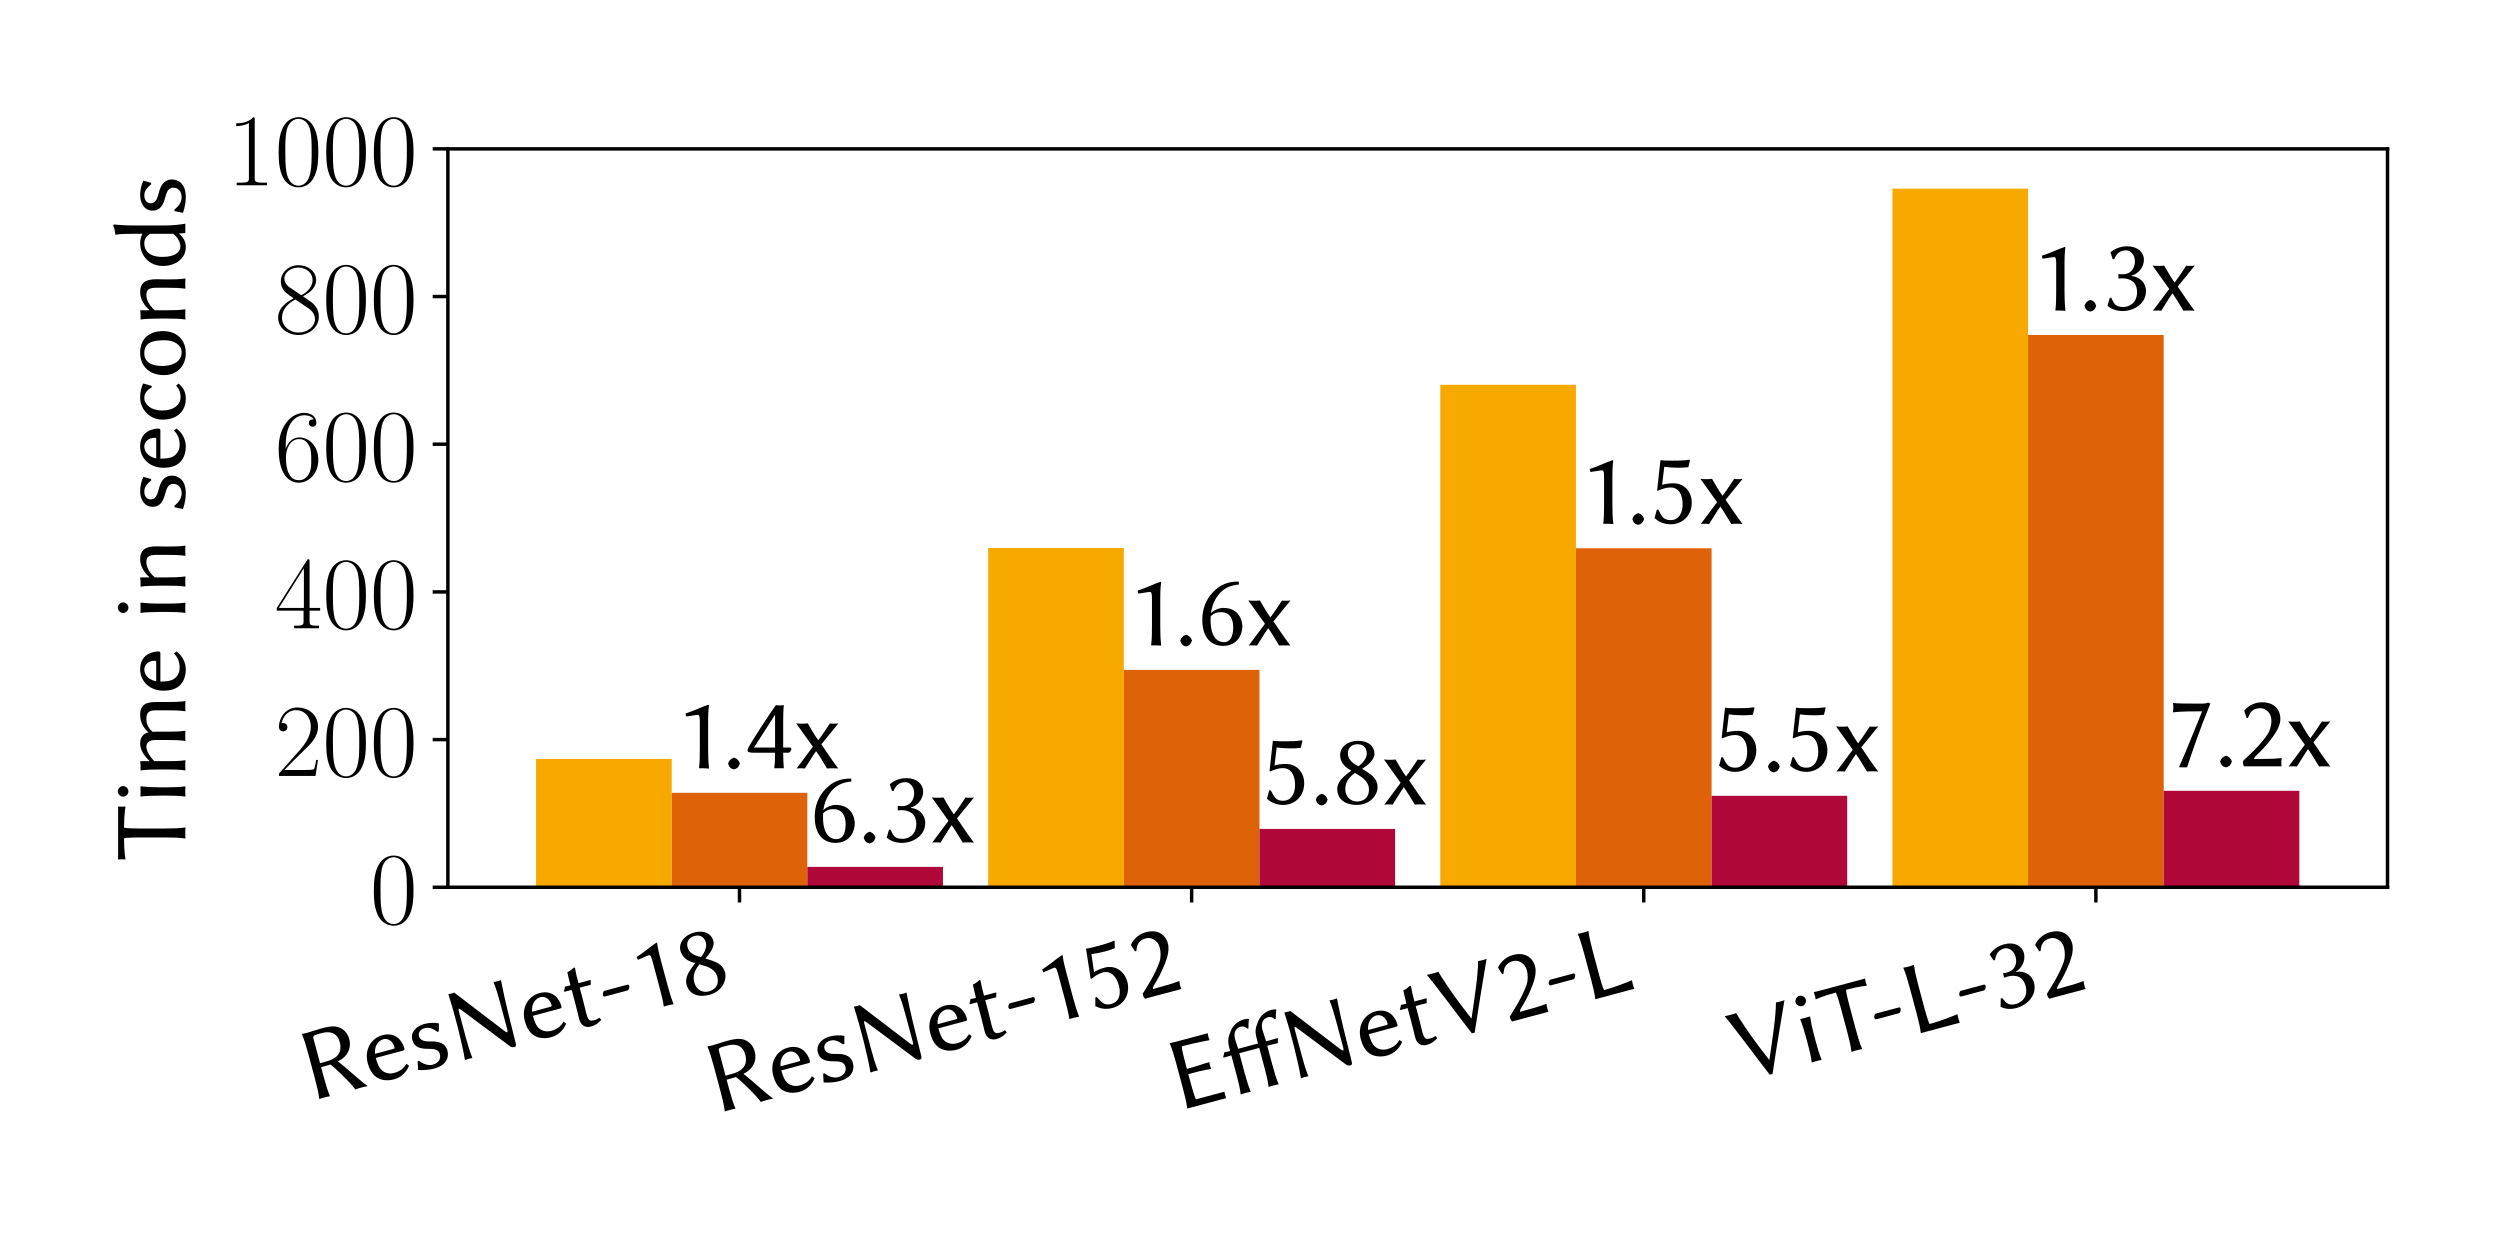
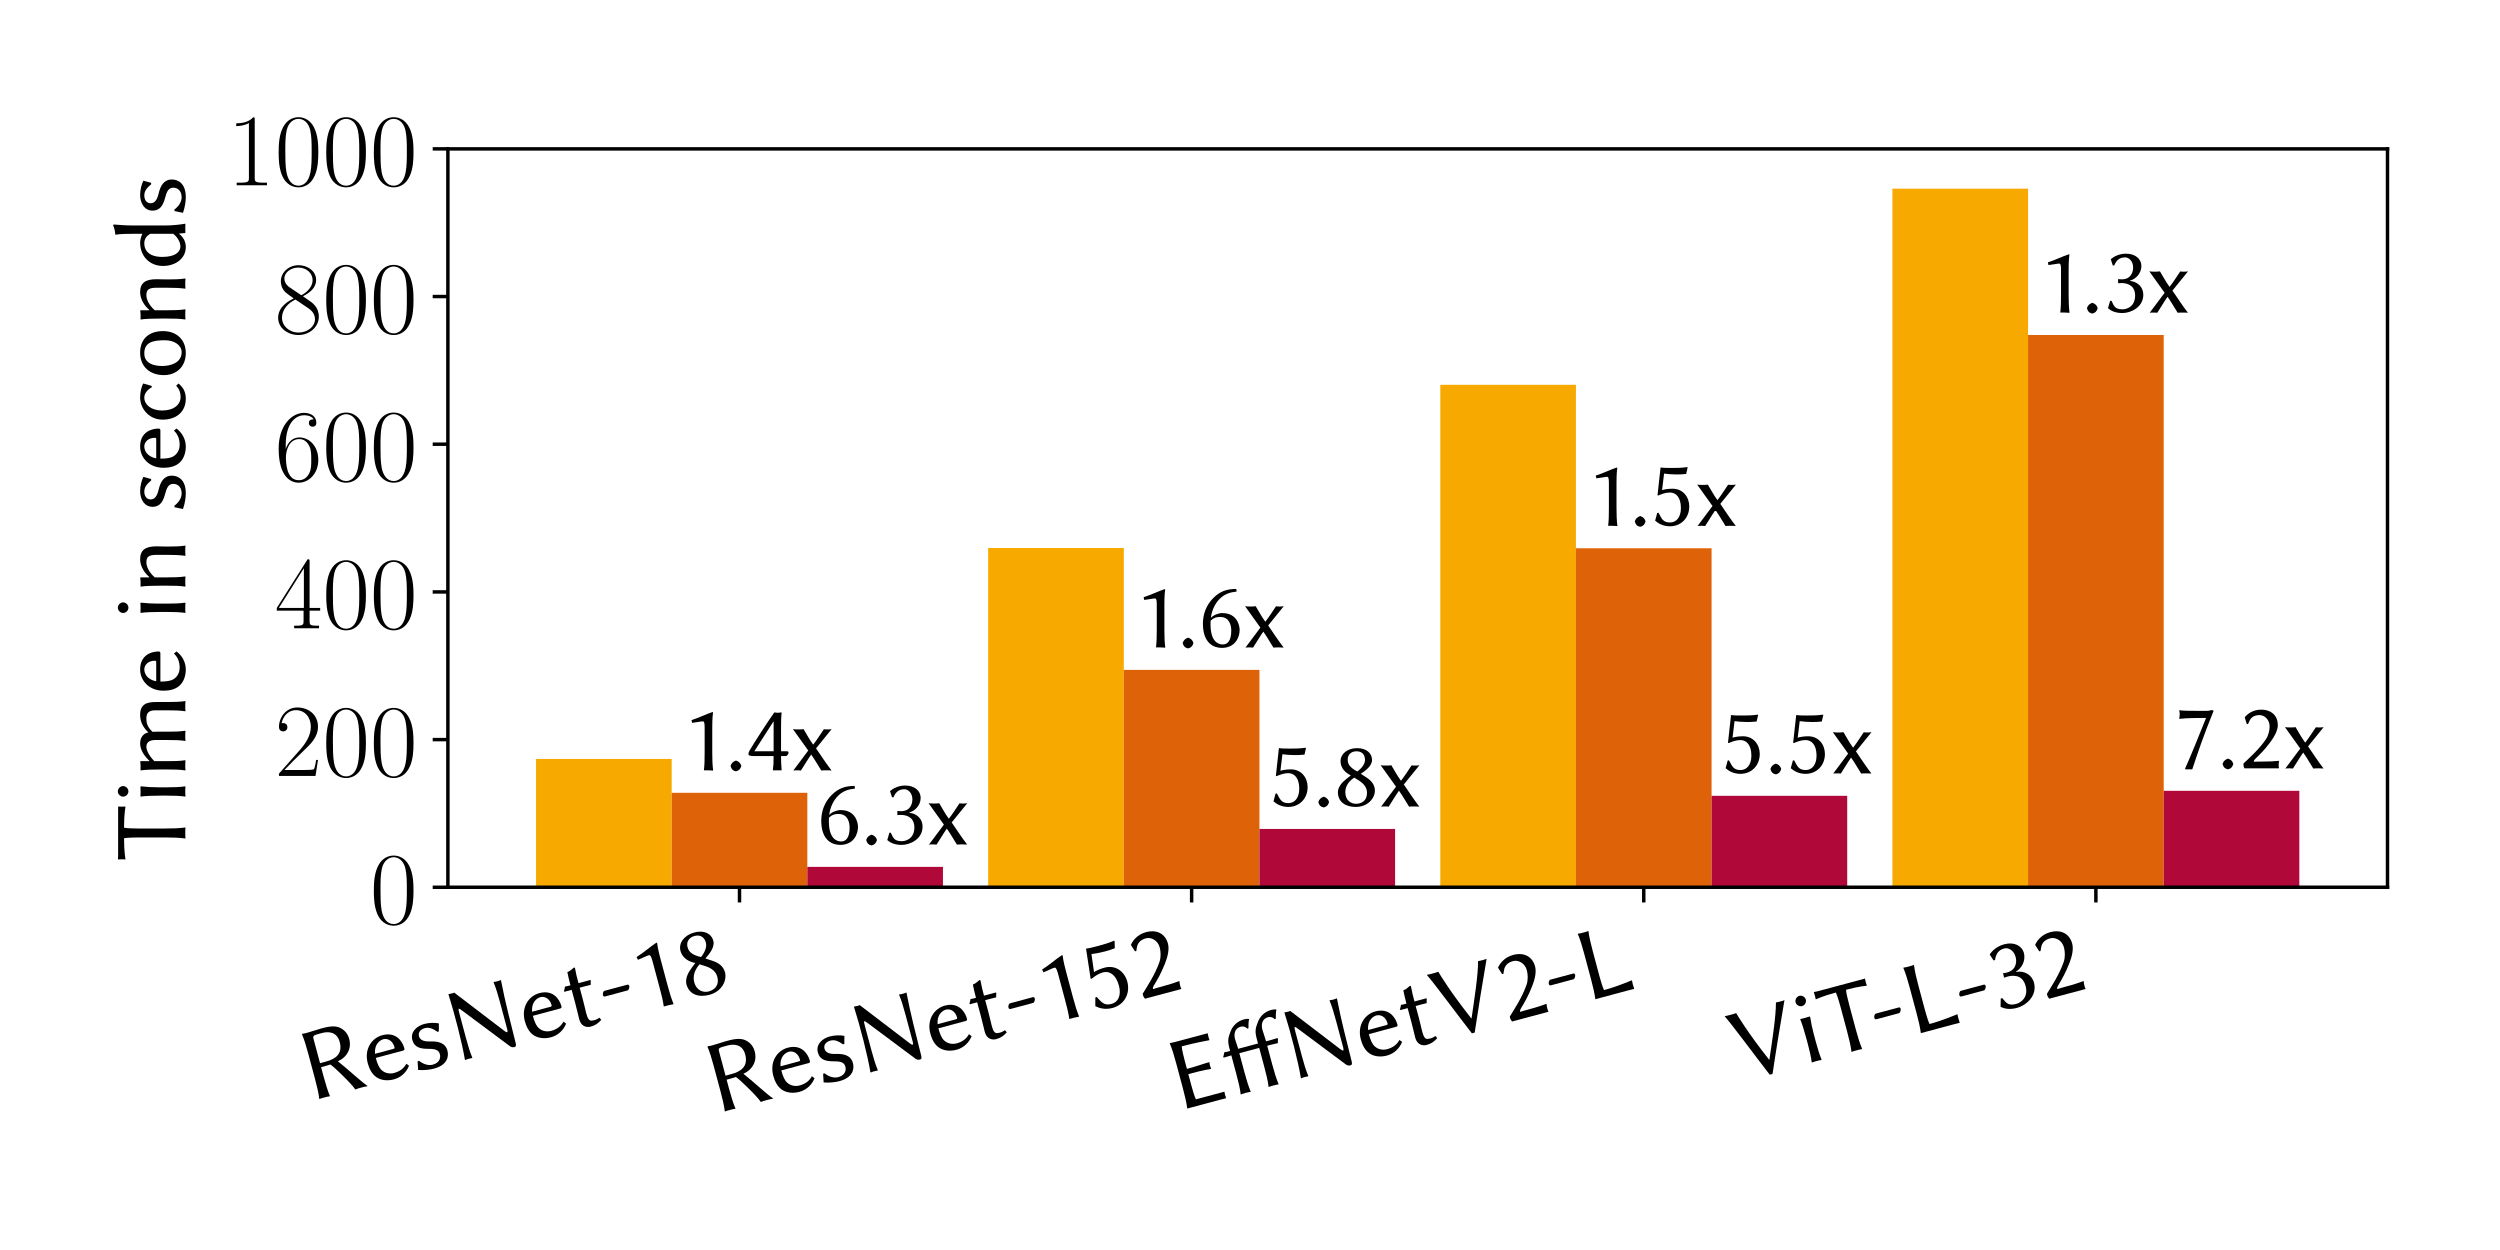
<svg xmlns="http://www.w3.org/2000/svg" xmlns:xlink="http://www.w3.org/1999/xlink" width="576pt" height="288pt" viewBox="0 0 576 288" version="1.1">
  <defs>
    <style type="text/css">*{stroke-linejoin: round; stroke-linecap: butt}</style>
  </defs>
  <g id="figure_1">
    <g id="patch_1">
      <path d="M 0 288  L 576 288  L 576 0  L 0 0  z " style="fill: #ffffff" />
    </g>
    <g id="axes_1">
      <g id="patch_2">
        <path d="M 103.193 204.422  L 550.08 204.422  L 550.08 34.304  L 103.193 34.304  z " style="fill: #ffffff" />
      </g>
      <g id="patch_3">
-         <path d="M 123.506 204.422  L 154.757 204.422  L 154.757 174.855  L 123.506 174.855  z " clip-path="url(#p5f68f30fd8)" style="fill: #f7a900" />
+         <path d="M 123.506 204.422  L 154.757 204.422  L 154.757 174.855  L 123.506 174.855  z " clip-path="url(#p9b97f9ca54)" style="fill: #f7a900" />
      </g>
      <g id="patch_4">
-         <path d="M 227.675 204.422  L 258.926 204.422  L 258.926 126.263  L 227.675 126.263  z " clip-path="url(#p5f68f30fd8)" style="fill: #f7a900" />
+         <path d="M 227.675 204.422  L 258.926 204.422  L 258.926 126.263  L 227.675 126.263  z " clip-path="url(#p9b97f9ca54)" style="fill: #f7a900" />
      </g>
      <g id="patch_5">
-         <path d="M 331.845 204.422  L 363.096 204.422  L 363.096 88.653  L 331.845 88.653  z " clip-path="url(#p5f68f30fd8)" style="fill: #f7a900" />
+         <path d="M 331.845 204.422  L 363.096 204.422  L 363.096 88.653  L 331.845 88.653  z " clip-path="url(#p9b97f9ca54)" style="fill: #f7a900" />
      </g>
      <g id="patch_6">
-         <path d="M 436.014 204.422  L 467.265 204.422  L 467.265 43.471  L 436.014 43.471  z " clip-path="url(#p5f68f30fd8)" style="fill: #f7a900" />
+         <path d="M 436.014 204.422  L 467.265 204.422  L 467.265 43.471  L 436.014 43.471  z " clip-path="url(#p9b97f9ca54)" style="fill: #f7a900" />
      </g>
      <g id="patch_7">
-         <path d="M 154.757 204.422  L 186.008 204.422  L 186.008 182.657  L 154.757 182.657  z " clip-path="url(#p5f68f30fd8)" style="fill: #de6207" />
+         <path d="M 154.757 204.422  L 186.008 204.422  L 186.008 182.657  L 154.757 182.657  z " clip-path="url(#p9b97f9ca54)" style="fill: #de6207" />
      </g>
      <g id="patch_8">
-         <path d="M 258.926 204.422  L 290.177 204.422  L 290.177 154.339  L 258.926 154.339  z " clip-path="url(#p5f68f30fd8)" style="fill: #de6207" />
+         <path d="M 258.926 204.422  L 290.177 204.422  L 290.177 154.339  L 258.926 154.339  z " clip-path="url(#p9b97f9ca54)" style="fill: #de6207" />
      </g>
      <g id="patch_9">
-         <path d="M 363.096 204.422  L 394.347 204.422  L 394.347 126.321  L 363.096 126.321  z " clip-path="url(#p5f68f30fd8)" style="fill: #de6207" />
+         <path d="M 363.096 204.422  L 394.347 204.422  L 394.347 126.321  L 363.096 126.321  z " clip-path="url(#p9b97f9ca54)" style="fill: #de6207" />
      </g>
      <g id="patch_10">
-         <path d="M 467.265 204.422  L 498.516 204.422  L 498.516 77.188  L 467.265 77.188  z " clip-path="url(#p5f68f30fd8)" style="fill: #de6207" />
+         <path d="M 467.265 204.422  L 498.516 204.422  L 498.516 77.188  L 467.265 77.188  z " clip-path="url(#p9b97f9ca54)" style="fill: #de6207" />
      </g>
      <g id="patch_11">
-         <path d="M 186.008 204.422  L 217.258 204.422  L 217.258 199.727  L 186.008 199.727  z " clip-path="url(#p5f68f30fd8)" style="fill: #b1083a" />
+         <path d="M 186.008 204.422  L 217.258 204.422  L 217.258 199.727  L 186.008 199.727  z " clip-path="url(#p9b97f9ca54)" style="fill: #b1083a" />
      </g>
      <g id="patch_12">
-         <path d="M 290.177 204.422  L 321.428 204.422  L 321.428 190.981  L 290.177 190.981  z " clip-path="url(#p5f68f30fd8)" style="fill: #b1083a" />
+         <path d="M 290.177 204.422  L 321.428 204.422  L 321.428 190.981  L 290.177 190.981  z " clip-path="url(#p9b97f9ca54)" style="fill: #b1083a" />
      </g>
      <g id="patch_13">
-         <path d="M 394.347 204.422  L 425.597 204.422  L 425.597 183.357  L 394.347 183.357  z " clip-path="url(#p5f68f30fd8)" style="fill: #b1083a" />
+         <path d="M 394.347 204.422  L 425.597 204.422  L 425.597 183.357  L 394.347 183.357  z " clip-path="url(#p9b97f9ca54)" style="fill: #b1083a" />
      </g>
      <g id="patch_14">
-         <path d="M 498.516 204.422  L 529.767 204.422  L 529.767 182.2  L 498.516 182.2  z " clip-path="url(#p5f68f30fd8)" style="fill: #b1083a" />
+         <path d="M 498.516 204.422  L 529.767 204.422  L 529.767 182.2  L 498.516 182.2  z " clip-path="url(#p9b97f9ca54)" style="fill: #b1083a" />
      </g>
      <g id="matplotlib.axis_1">
        <g id="xtick_1">
          <g id="line2d_1">
            <defs>
-               <path id="m1b6cdbbc5c" d="M 0 0  L 0 3.5  " style="stroke: #000000; stroke-width: 0.8" />
+               <path id="m8a4094c858" d="M 0 0  L 0 3.5  " style="stroke: #000000; stroke-width: 0.8" />
            </defs>
            <g>
-               <use xlink:href="#m1b6cdbbc5c" x="170.382" y="204.422" style="stroke: #000000; stroke-width: 0.8" />
+               <use xlink:href="#m8a4094c858" x="170.382" y="204.422" style="stroke: #000000; stroke-width: 0.8" />
            </g>
          </g>
          <g id="text_1">
            <g transform="translate(71.38889 253.7518) rotate(-15) scale(0.24 -0.24)">
              <defs>
                <path id="LinBiolinumT-52" d="M 1216 1855  C 1440 1855 1638 1855 1811 1868  C 1990 1654 2125 1403 2291 1138  C 2522 763 2829 201 2899 -19  C 3021 0 3162 0 3283 0  C 3411 0 3539 0 3667 -19  L 3680 0  C 3360 370 2720 1394 2310 1939  C 2483 1971 2611 2015 2701 2060  C 3046 2231 3341 2561 3341 3081  C 3341 3399 3232 3659 3002 3875  C 2694 4160 2208 4160 1805 4160  C 1645 4160 1133 4128 941 4128  C 864 4128 691 4128 614 4147  L 602 4128  C 653 3763 666 3328 666 2848  L 666 1280  C 666 800 653 345 602 0  L 614 -13  C 691 0 864 0 941 0  C 1018 0 1190 0 1267 -19  L 1280 0  C 1229 370 1216 811 1216 1298  L 1216 1855  z M 1811 3878  C 2202 3878 2726 3734 2726 3061  C 2726 2299 2208 2112 1587 2112  L 1216 2112  L 1216 3630  C 1216 3878 1235 3878 1811 3878  z " transform="scale(0.015625)" />
                <path id="LinBiolinumT-65" d="M 800 1792  C 909 2399 1331 2527 1530 2527  C 1786 2527 2067 2311 2067 1874  C 2067 1821 2042 1792 1978 1792  L 800 1792  z M 2509 700  C 2285 456 1984 346 1632 346  C 1414 346 1114 431 934 715  C 819 895 781 1160 781 1535  L 2522 1535  C 2592 1535 2637 1572 2637 1638  C 2637 2147 2374 2784 1530 2784  C 870 2784 218 2263 218 1341  C 218 984 294 633 506 382  C 723 124 1094 -32 1523 -32  C 1984 -32 2394 205 2637 540  L 2509 700  z " transform="scale(0.015625)" />
                <path id="LinBiolinumT-73" d="M 320 668  L 211 141  C 576 13 934 -32 1178 -32  C 2061 -32 2266 481 2266 826  C 2266 1338 1850 1539 1395 1645  C 1152 1701 800 1820 800 2133  C 800 2389 1011 2527 1286 2527  C 1619 2527 1824 2271 1971 2103  L 2061 2109  L 2189 2572  L 2176 2591  C 1990 2687 1638 2784 1312 2784  C 838 2784 346 2539 346 2020  C 346 1520 730 1357 1114 1250  C 1485 1151 1760 1050 1760 744  C 1760 412 1510 224 1171 224  C 864 224 595 428 416 668  L 320 668  z " transform="scale(0.015625)" />
                <path id="LinBiolinumT-4e" d="M 691 4160  C 749 2934 730 1026 627 0  L 640 -19  C 717 -6 787 0 864 0  C 941 0 1011 -3 1088 -10  L 1101 9  C 1050 375 1037 811 1037 1292  L 1037 2825  C 1037 3216 1050 3235 1286 2927  L 3520 99  C 3590 3 3693 -32 3795 -32  C 3885 -32 3910 45 3917 167  C 3949 1625 3942 2739 4045 4160  L 4032 4179  C 3955 4166 3885 4160 3808 4160  C 3731 4160 3661 4166 3584 4179  L 3571 4160  C 3622 3794 3635 3358 3635 2877  L 3635 1165  C 3629 818 3533 966 3258 1325  L 1062 4173  C 1062 4173 1005 4160 973 4160  C 755 4160 704 4179 704 4179  L 691 4160  z " transform="scale(0.015625)" />
                <path id="LinBiolinumT-74" d="M 608 2752  C 480 2752 339 2752 262 2765  C 218 2663 186 2599 122 2502  L 154 2464  C 262 2464 461 2464 608 2464  L 608 1599  C 608 1219 589 764 589 575  C 589 164 858 -32 1152 -32  C 1421 -32 1626 31 1894 203  L 1818 361  C 1619 285 1472 285 1312 310  C 1158 335 1101 487 1101 828  C 1101 1018 1120 1289 1120 1668  L 1120 2464  L 1363 2464  C 1517 2464 1741 2464 1824 2458  C 1843 2561 1862 2624 1901 2720  L 1869 2752  C 1754 2752 1568 2752 1421 2752  L 1120 2752  C 1120 3233 1126 3317 1152 3689  C 1152 3734 1133 3753 1094 3753  C 934 3689 858 3618 646 3593  L 634 3573  C 621 3349 608 3124 608 2752  z " transform="scale(0.015625)" />
                <path id="LinBiolinumT-2d" d="M 1754 1536  C 1837 1536 1926 1696 1926 1767  C 1926 1824 1901 1882 1837 1882  L 371 1882  C 294 1882 211 1747 211 1645  C 211 1587 250 1536 307 1536  L 1754 1536  z " transform="scale(0.015625)" />
                <path id="LinBiolinumT-31" d="M 2086 1214  L 2086 2845  C 2086 3539 2125 3796 2138 3886  C 2138 3918 2118 3918 2093 3918  C 1677 3784 1190 3534 691 3380  L 730 3194  C 1018 3226 1331 3296 1459 3296  C 1574 3296 1574 3040 1574 2808  L 1574 1214  C 1574 713 1568 367 1523 0  L 1530 0  C 1530 0 1709 0 1824 0  C 1952 0 2131 -19 2131 -19  L 2144 0  C 2099 386 2086 707 2086 1214  z " transform="scale(0.015625)" />
                <path id="LinBiolinumT-38" d="M 1504 3712  C 1920 3712 2074 3430 2074 3131  C 2074 2786 1734 2479 1555 2352  L 1357 2466  C 954 2728 909 2964 909 3162  C 909 3463 1120 3712 1504 3712  z M 2547 3125  C 2547 3584 2176 3923 1542 3923  C 890 3923 429 3540 429 3048  C 429 2690 627 2371 992 2160  L 1120 2090  C 960 1968 832 1866 672 1725  C 410 1495 250 1208 250 958  C 250 307 768 -32 1446 -32  C 2285 -32 2739 576 2739 1061  C 2739 1431 2534 1712 2182 1942  L 1792 2198  C 2080 2389 2547 2715 2547 3125  z M 1459 180  C 1165 180 749 384 749 959  C 749 1151 800 1579 1350 1943  L 1645 1758  C 2042 1509 2208 1228 2208 927  C 2208 307 1754 180 1459 180  z " transform="scale(0.015625)" />
              </defs>
              <use xlink:href="#LinBiolinumT-52" transform="scale(0.996264)" />
              <use xlink:href="#LinBiolinumT-65" transform="translate(59.77587 0) scale(0.996264)" />
              <use xlink:href="#LinBiolinumT-73" transform="translate(104.9066 0) scale(0.996264)" />
              <use xlink:href="#LinBiolinumT-4e" transform="translate(144.3587 0) scale(0.996264)" />
              <use xlink:href="#LinBiolinumT-65" transform="translate(215.8905 0) scale(0.996264)" />
              <use xlink:href="#LinBiolinumT-74" transform="translate(261.0212 0) scale(0.996264)" />
              <use xlink:href="#LinBiolinumT-2d" transform="translate(294.8942 0) scale(0.996264)" />
              <use xlink:href="#LinBiolinumT-31" transform="translate(328.0698 0) scale(0.996264)" />
              <use xlink:href="#LinBiolinumT-38" transform="translate(374.3961 0) scale(0.996264)" />
            </g>
          </g>
        </g>
        <g id="xtick_2">
          <g id="line2d_2">
            <g>
-               <use xlink:href="#m1b6cdbbc5c" x="274.552" y="204.422" style="stroke: #000000; stroke-width: 0.8" />
+               <use xlink:href="#m8a4094c858" x="274.552" y="204.422" style="stroke: #000000; stroke-width: 0.8" />
            </g>
          </g>
          <g id="text_2">
            <g transform="translate(164.8189 256.6294) rotate(-15) scale(0.24 -0.24)">
              <defs>
                <path id="LinBiolinumT-35" d="M 1293 -32  C 2054 -32 2598 538 2598 1303  C 2598 1932 2182 2496 1466 2496  C 1203 2496 909 2451 768 2400  L 902 3514  C 1139 3482 1414 3456 1715 3456  C 1907 3456 2125 3456 2387 3488  L 2490 3931  L 2445 3950  C 2080 3893 1734 3893 1395 3893  C 1158 3893 883 3893 666 3925  L 461 2057  L 506 2038  C 762 2142 998 2240 1299 2240  C 1715 2240 2035 1901 2035 1193  C 2035 595 1741 224 1306 224  C 826 224 742 484 531 874  L 442 867  L 301 348  L 326 329  C 486 187 806 -32 1293 -32  z " transform="scale(0.015625)" />
                <path id="LinBiolinumT-32" d="M 1421 3584  C 1754 3584 2099 3276 2099 2826  C 2099 2557 2022 2216 1856 1966  C 1395 1278 666 636 346 333  C 339 308 339 282 339 250  C 339 154 371 58 403 0  C 877 0 1146 0 1613 0  C 2074 0 2266 0 2726 0  C 2714 63 2707 139 2707 210  C 2707 310 2714 412 2739 507  C 2374 475 2182 456 1568 456  C 1344 456 1216 456 1043 443  C 1037 456 1037 462 1037 475  C 1037 533 1101 604 1146 649  C 1459 952 1760 1240 2182 1813  C 2419 2135 2650 2547 2650 2914  C 2650 3525 2240 3949 1523 3949  C 941 3949 570 3622 422 3430  L 563 2985  L 646 2979  C 736 3172 768 3307 928 3436  C 1056 3539 1242 3584 1421 3584  z " transform="scale(0.015625)" />
              </defs>
              <use xlink:href="#LinBiolinumT-52" transform="scale(0.996264)" />
              <use xlink:href="#LinBiolinumT-65" transform="translate(59.77587 0) scale(0.996264)" />
              <use xlink:href="#LinBiolinumT-73" transform="translate(104.9066 0) scale(0.996264)" />
              <use xlink:href="#LinBiolinumT-4e" transform="translate(144.3587 0) scale(0.996264)" />
              <use xlink:href="#LinBiolinumT-65" transform="translate(215.8905 0) scale(0.996264)" />
              <use xlink:href="#LinBiolinumT-74" transform="translate(261.0212 0) scale(0.996264)" />
              <use xlink:href="#LinBiolinumT-2d" transform="translate(294.8942 0) scale(0.996264)" />
              <use xlink:href="#LinBiolinumT-31" transform="translate(328.0698 0) scale(0.996264)" />
              <use xlink:href="#LinBiolinumT-35" transform="translate(374.3961 0) scale(0.996264)" />
              <use xlink:href="#LinBiolinumT-32" transform="translate(420.7224 0) scale(0.996264)" />
            </g>
          </g>
        </g>
        <g id="xtick_3">
          <g id="line2d_3">
            <g>
-               <use xlink:href="#m1b6cdbbc5c" x="378.721" y="204.422" style="stroke: #000000; stroke-width: 0.8" />
+               <use xlink:href="#m8a4094c858" x="378.721" y="204.422" style="stroke: #000000; stroke-width: 0.8" />
            </g>
          </g>
          <g id="text_3">
            <g transform="translate(271.3673 255.992) rotate(-15) scale(0.24 -0.24)">
              <defs>
                <path id="LinBiolinumT-45" d="M 1216 1307  L 1216 2034  C 1523 2034 2202 2034 2643 1983  L 2662 2002  C 2650 2060 2643 2150 2643 2207  C 2643 2265 2650 2355 2662 2413  L 2643 2413  C 2266 2413 1971 2368 1216 2368  L 1216 2869  C 1216 2978 1222 3641 1267 3795  C 2125 3795 3008 3718 3008 3718  L 3021 3743  C 3014 3795 3008 3853 3008 3912  C 3008 3964 3014 4068 3021 4160  L 3008 4160  C 2906 4160 2758 4160 2624 4160  L 941 4160  C 723 4160 614 4179 614 4179  L 602 4160  C 653 3792 666 3354 666 2870  L 666 1290  C 666 806 653 348 602 0  L 608 0  C 608 0 717 0 941 0  L 2688 0  C 2822 0 2970 0 3072 -6  L 3085 12  C 3078 100 3072 144 3072 206  C 3072 268 3078 361 3085 411  L 3072 411  C 3072 411 2125 411 1267 411  C 1222 560 1216 1201 1216 1307  z " transform="scale(0.015625)" />
                <path id="LinBiolinumT-80" d="M 634 2464  L 634 1280  C 634 806 627 346 570 0  L 576 -19  C 576 -19 666 0 890 0  C 1107 0 1197 -19 1197 -19  L 1210 0  C 1158 365 1146 800 1146 1280  L 1146 2464  L 2414 2464  L 2414 1280  C 2414 806 2407 346 2350 0  L 2356 -19  C 2356 -19 2446 0 2670 0  C 2887 0 2977 -19 2977 -19  L 2990 0  C 2939 365 2926 800 2926 1280  L 2926 2464  L 3143 2464  C 3297 2464 3521 2458 3604 2451  C 3623 2554 3643 2618 3681 2714  L 3649 2758  C 3540 2752 3348 2746 3201 2746  L 2926 2746  L 2926 2810  C 2926 2977 2893 3375 2893 3490  C 2893 3843 3059 4151 3425 4151  C 3610 4151 3726 4055 3796 3927  L 3867 3934  C 3911 4106 3975 4337 4046 4458  L 4039 4478  C 3988 4510 3873 4535 3751 4535  C 3348 4535 2996 4362 2766 4048  C 2535 3733 2414 3567 2414 3067  L 2414 2746  L 1146 2746  L 1146 2810  C 1146 2977 1114 3247 1114 3362  C 1114 3715 1280 4023 1645 4023  C 1831 4023 1946 3927 2017 3798  L 2087 3805  C 2132 3977 2196 4209 2267 4330  L 2260 4350  C 2209 4382 2094 4407 1972 4407  C 1569 4407 1216 4234 986 3920  C 755 3605 634 3439 634 2938  L 634 2746  C 493 2746 346 2746 262 2758  C 218 2656 186 2592 122 2496  L 154 2451  C 269 2458 480 2464 627 2464  L 634 2464  z " transform="scale(0.015625)" />
                <path id="LinBiolinumT-56" d="M 2074 832  L 2061 832  C 1222 2781 902 3917 838 4141  C 730 4128 582 4128 486 4128  C 384 4128 211 4128 102 4141  C 422 3495 1267 1335 1856 -64  L 2035 -64  C 2650 1355 3277 2729 3923 4141  C 3846 4128 3725 4128 3667 4128  C 3597 4128 3450 4128 3379 4141  C 3162 3314 2534 1896 2074 832  z " transform="scale(0.015625)" />
                <path id="LinBiolinumT-4c" d="M 1222 2874  C 1222 3356 1235 3819 1286 4160  L 1280 4173  C 1203 4160 1024 4160 947 4160  C 870 4160 698 4160 621 4179  L 608 4160  C 659 3792 672 3353 672 2870  L 672 1290  C 672 806 659 348 608 0  L 614 0  C 614 0 730 0 947 0  L 2694 0  C 2829 0 2976 0 3078 -6  L 3091 13  C 3085 103 3078 231 3078 295  C 3078 359 3085 468 3091 520  L 3078 545  C 3078 545 2131 404 1274 404  C 1229 558 1222 1189 1222 1298  L 1222 2874  z " transform="scale(0.015625)" />
              </defs>
              <use xlink:href="#LinBiolinumT-45" transform="scale(0.996264)" />
              <use xlink:href="#LinBiolinumT-80" transform="translate(53.59901 0) scale(0.996264)" />
              <use xlink:href="#LinBiolinumT-4e" transform="translate(112.5778 0) scale(0.996264)" />
              <use xlink:href="#LinBiolinumT-65" transform="translate(184.1096 0) scale(0.996264)" />
              <use xlink:href="#LinBiolinumT-74" transform="translate(229.2404 0) scale(0.996264)" />
              <use xlink:href="#LinBiolinumT-56" transform="translate(263.1134 0) scale(0.996264)" />
              <use xlink:href="#LinBiolinumT-32" transform="translate(325.9776 0) scale(0.996264)" />
              <use xlink:href="#LinBiolinumT-2d" transform="translate(372.3039 0) scale(0.996264)" />
              <use xlink:href="#LinBiolinumT-4c" transform="translate(405.4795 0) scale(0.996264)" />
            </g>
          </g>
        </g>
        <g id="xtick_4">
          <g id="line2d_4">
            <g>
-               <use xlink:href="#m1b6cdbbc5c" x="482.891" y="204.422" style="stroke: #000000; stroke-width: 0.8" />
+               <use xlink:href="#m8a4094c858" x="482.891" y="204.422" style="stroke: #000000; stroke-width: 0.8" />
            </g>
          </g>
          <g id="text_4">
            <g transform="translate(400.9882 249.1723) rotate(-15) scale(0.24 -0.24)">
              <defs>
                <path id="LinBiolinumT-69" d="M 512 3833  C 512 3660 666 3506 838 3506  C 1011 3506 1165 3660 1165 3833  C 1165 4006 1011 4160 838 4160  C 666 4160 512 4006 512 3833  z M 576 1506  L 576 1155  C 576 676 563 351 518 6  L 531 -13  C 608 0 755 0 832 0  C 909 0 1056 0 1133 -13  L 1146 6  C 1101 370 1088 670 1088 1155  L 1088 1609  C 1088 2088 1107 2318 1146 2707  C 1146 2759 1139 2765 1088 2765  C 941 2752 666 2752 531 2765  L 518 2745  C 557 2471 576 1985 576 1506  z " transform="scale(0.015625)" />
                <path id="LinBiolinumT-54" d="M 1453 2854  L 1453 1286  C 1453 806 1440 351 1389 6  L 1402 -13  C 1478 0 1651 0 1728 0  C 1805 0 1978 0 2054 -13  L 2067 6  C 2016 371 2003 806 2003 1286  L 2003 2854  C 2003 2963 2010 3622 2054 3776  C 2912 3776 3347 3686 3347 3686  L 3360 3712  C 3347 3809 3347 3958 3360 4141  L 3347 4141  C 3245 4141 3098 4141 2963 4141  L 493 4141  C 358 4141 211 4141 109 4154  L 96 4135  C 109 3955 109 3808 96 3712  L 109 3686  C 109 3686 544 3776 1402 3776  C 1446 3622 1453 2963 1453 2854  z " transform="scale(0.015625)" />
                <path id="LinBiolinumT-33" d="M 1338 218  C 832 218 762 411 589 785  L 493 785  L 352 296  L 371 277  C 538 136 813 -32 1325 -32  C 1869 -32 2726 345 2726 1202  C 2726 1716 2336 2079 1843 2125  L 1843 2157  C 2176 2233 2598 2603 2598 3134  C 2598 3592 2202 3962 1568 3962  C 1075 3962 717 3745 557 3604  L 538 3585  L 672 3171  L 768 3171  C 922 3527 1126 3712 1510 3712  C 1760 3712 2042 3451 2042 3037  C 2042 2756 1946 2553 1798 2413  C 1670 2292 1485 2234 1267 2234  C 1190 2234 1120 2241 1030 2253  L 1030 1971  C 1107 1984 1242 1984 1299 1984  C 1504 1984 1747 1925 1926 1776  C 2093 1632 2176 1404 2176 1150  C 2176 361 1568 218 1338 218  z " transform="scale(0.015625)" />
              </defs>
              <use xlink:href="#LinBiolinumT-56" transform="scale(0.996264)" />
              <use xlink:href="#LinBiolinumT-69" transform="translate(62.8642 0) scale(0.996264)" />
              <use xlink:href="#LinBiolinumT-54" transform="translate(88.76708 0) scale(0.996264)" />
              <use xlink:href="#LinBiolinumT-2d" transform="translate(136.6874 0) scale(0.996264)" />
              <use xlink:href="#LinBiolinumT-4c" transform="translate(169.863 0) scale(0.996264)" />
              <use xlink:href="#LinBiolinumT-2d" transform="translate(221.1706 0) scale(0.996264)" />
              <use xlink:href="#LinBiolinumT-33" transform="translate(254.3462 0) scale(0.996264)" />
              <use xlink:href="#LinBiolinumT-32" transform="translate(300.6725 0) scale(0.996264)" />
            </g>
          </g>
        </g>
      </g>
      <g id="matplotlib.axis_2">
        <g id="ytick_1">
          <g id="line2d_5">
            <defs>
-               <path id="m9c890dde55" d="M 0 0  L -3.5 0  " style="stroke: #000000; stroke-width: 0.8" />
+               <path id="mb23ad63a55" d="M 0 0  L -3.5 0  " style="stroke: #000000; stroke-width: 0.8" />
            </defs>
            <g>
-               <use xlink:href="#m9c890dde55" x="103.193" y="204.422" style="stroke: #000000; stroke-width: 0.8" />
+               <use xlink:href="#mb23ad63a55" x="103.193" y="204.422" style="stroke: #000000; stroke-width: 0.8" />
            </g>
          </g>
          <g id="text_5">
            <g transform="translate(85.22711 212.8057) scale(0.24 -0.24)">
              <defs>
                <path id="CMR17-30" d="M 2688 2025  C 2688 2416 2682 3080 2413 3591  C 2176 4039 1798 4198 1466 4198  C 1158 4198 768 4058 525 3597  C 269 3118 243 2524 243 2025  C 243 1661 250 1106 448 619  C 723 -39 1216 -128 1466 -128  C 1760 -128 2208 -7 2470 600  C 2662 1042 2688 1559 2688 2025  z M 1466 -26  C 1056 -26 813 325 723 812  C 653 1188 653 1738 653 2096  C 653 2588 653 2997 736 3387  C 858 3929 1216 4096 1466 4096  C 1728 4096 2067 3923 2189 3400  C 2272 3036 2278 2607 2278 2096  C 2278 1680 2278 1169 2202 792  C 2067 95 1690 -26 1466 -26  z " transform="scale(0.015625)" />
              </defs>
              <use xlink:href="#CMR17-30" transform="scale(0.996264)" />
            </g>
          </g>
        </g>
        <g id="ytick_2">
          <g id="line2d_6">
            <g>
-               <use xlink:href="#m9c890dde55" x="103.193" y="170.398" style="stroke: #000000; stroke-width: 0.8" />
+               <use xlink:href="#mb23ad63a55" x="103.193" y="170.398" style="stroke: #000000; stroke-width: 0.8" />
            </g>
          </g>
          <g id="text_6">
            <g transform="translate(63.29568 178.782) scale(0.24 -0.24)">
              <defs>
                <path id="CMR17-32" d="M 2669 989  L 2554 989  C 2490 536 2438 459 2413 420  C 2381 369 1920 369 1830 369  L 602 369  C 832 619 1280 1072 1824 1597  C 2214 1967 2669 2402 2669 3035  C 2669 3790 2067 4224 1395 4224  C 691 4224 262 3604 262 3030  C 262 2780 448 2748 525 2748  C 589 2748 781 2787 781 3010  C 781 3207 614 3264 525 3264  C 486 3264 448 3258 422 3245  C 544 3790 915 4058 1306 4058  C 1862 4058 2227 3617 2227 3035  C 2227 2479 1901 2000 1536 1584  L 262 146  L 262 0  L 2515 0  L 2669 989  z " transform="scale(0.015625)" />
              </defs>
              <use xlink:href="#CMR17-32" transform="scale(0.996264)" />
              <use xlink:href="#CMR17-30" transform="translate(45.69048 0) scale(0.996264)" />
              <use xlink:href="#CMR17-30" transform="translate(91.38095 0) scale(0.996264)" />
            </g>
          </g>
        </g>
        <g id="ytick_3">
          <g id="line2d_7">
            <g>
-               <use xlink:href="#m9c890dde55" x="103.193" y="136.375" style="stroke: #000000; stroke-width: 0.8" />
+               <use xlink:href="#mb23ad63a55" x="103.193" y="136.375" style="stroke: #000000; stroke-width: 0.8" />
            </g>
          </g>
          <g id="text_7">
            <g transform="translate(63.29568 144.7583) scale(0.24 -0.24)">
              <defs>
                <path id="CMR17-34" d="M 2150 4122  C 2150 4256 2144 4256 2029 4256  L 128 1254  L 128 1088  L 1779 1088  L 1779 457  C 1779 224 1766 160 1318 160  L 1197 160  L 1197 0  C 1402 0 1747 0 1965 0  C 2182 0 2528 0 2733 0  L 2733 160  L 2611 160  C 2163 160 2150 224 2150 457  L 2150 1088  L 2803 1088  L 2803 1254  L 2150 1254  L 2150 4122  z M 1798 3703  L 1798 1254  L 256 1254  L 1798 3703  z " transform="scale(0.015625)" />
              </defs>
              <use xlink:href="#CMR17-34" transform="scale(0.996264)" />
              <use xlink:href="#CMR17-30" transform="translate(45.69048 0) scale(0.996264)" />
              <use xlink:href="#CMR17-30" transform="translate(91.38095 0) scale(0.996264)" />
            </g>
          </g>
        </g>
        <g id="ytick_4">
          <g id="line2d_8">
            <g>
-               <use xlink:href="#m9c890dde55" x="103.193" y="102.351" style="stroke: #000000; stroke-width: 0.8" />
+               <use xlink:href="#mb23ad63a55" x="103.193" y="102.351" style="stroke: #000000; stroke-width: 0.8" />
            </g>
          </g>
          <g id="text_8">
            <g transform="translate(63.29568 110.7346) scale(0.24 -0.24)">
              <defs>
                <path id="CMR17-36" d="M 678 2176  C 678 3690 1395 4032 1811 4032  C 1946 4032 2272 4009 2400 3776  C 2298 3776 2106 3776 2106 3553  C 2106 3381 2246 3323 2336 3323  C 2394 3323 2566 3348 2566 3560  C 2566 3954 2246 4179 1805 4179  C 1043 4179 243 3390 243 1984  C 243 253 966 -128 1478 -128  C 2099 -128 2688 427 2688 1283  C 2688 2081 2170 2662 1517 2662  C 1126 2662 838 2407 678 1960  L 678 2176  z M 1478 25  C 691 25 691 1200 691 1436  C 691 1896 909 2560 1504 2560  C 1613 2560 1926 2560 2138 2120  C 2253 1870 2253 1609 2253 1289  C 2253 944 2253 690 2118 434  C 1978 171 1773 25 1478 25  z " transform="scale(0.015625)" />
              </defs>
              <use xlink:href="#CMR17-36" transform="scale(0.996264)" />
              <use xlink:href="#CMR17-30" transform="translate(45.69048 0) scale(0.996264)" />
              <use xlink:href="#CMR17-30" transform="translate(91.38095 0) scale(0.996264)" />
            </g>
          </g>
        </g>
        <g id="ytick_5">
          <g id="line2d_9">
            <g>
-               <use xlink:href="#m9c890dde55" x="103.193" y="68.327" style="stroke: #000000; stroke-width: 0.8" />
+               <use xlink:href="#mb23ad63a55" x="103.193" y="68.327" style="stroke: #000000; stroke-width: 0.8" />
            </g>
          </g>
          <g id="text_9">
            <g transform="translate(63.29568 76.71085) scale(0.24 -0.24)">
              <defs>
                <path id="CMR17-38" d="M 1741 2264  C 2144 2467 2554 2773 2554 3263  C 2554 3841 1990 4179 1472 4179  C 890 4179 378 3759 378 3180  C 378 3021 416 2747 666 2505  C 730 2442 998 2251 1171 2130  C 883 1983 211 1634 211 934  C 211 279 838 -128 1459 -128  C 2144 -128 2720 362 2720 1010  C 2720 1590 2330 1857 2074 2029  L 1741 2264  z M 902 2822  C 851 2854 595 3051 595 3351  C 595 3739 998 4032 1459 4032  C 1965 4032 2336 3676 2336 3262  C 2336 2669 1670 2331 1638 2331  C 1632 2331 1626 2331 1574 2370  L 902 2822  z M 2080 1519  C 2176 1449 2483 1240 2483 851  C 2483 381 2010 25 1472 25  C 890 25 448 438 448 940  C 448 1443 838 1862 1280 2060  L 2080 1519  z " transform="scale(0.015625)" />
              </defs>
              <use xlink:href="#CMR17-38" transform="scale(0.996264)" />
              <use xlink:href="#CMR17-30" transform="translate(45.69048 0) scale(0.996264)" />
              <use xlink:href="#CMR17-30" transform="translate(91.38095 0) scale(0.996264)" />
            </g>
          </g>
        </g>
        <g id="ytick_6">
          <g id="line2d_10">
            <g>
-               <use xlink:href="#m9c890dde55" x="103.193" y="34.304" style="stroke: #000000; stroke-width: 0.8" />
+               <use xlink:href="#mb23ad63a55" x="103.193" y="34.304" style="stroke: #000000; stroke-width: 0.8" />
            </g>
          </g>
          <g id="text_10">
            <g transform="translate(52.32997 42.68713) scale(0.24 -0.24)">
              <defs>
                <path id="CMR17-31" d="M 1702 4058  C 1702 4192 1696 4192 1606 4192  C 1357 3916 979 3827 621 3827  C 602 3827 570 3827 563 3808  C 557 3795 557 3782 557 3648  C 755 3648 1088 3686 1344 3839  L 1344 461  C 1344 236 1331 160 781 160  L 589 160  L 589 0  C 896 0 1216 0 1523 0  C 1830 0 2150 0 2458 0  L 2458 160  L 2266 160  C 1715 160 1702 230 1702 458  L 1702 4058  z " transform="scale(0.015625)" />
              </defs>
              <use xlink:href="#CMR17-31" transform="scale(0.996264)" />
              <use xlink:href="#CMR17-30" transform="translate(45.69048 0) scale(0.996264)" />
              <use xlink:href="#CMR17-30" transform="translate(91.38095 0) scale(0.996264)" />
              <use xlink:href="#CMR17-30" transform="translate(137.0714 0) scale(0.996264)" />
            </g>
          </g>
        </g>
        <g id="text_11">
          <g transform="translate(42.68713 198.3745) rotate(-90) scale(0.24 -0.24)">
            <defs>
              <path id="LinBiolinumT-6d" d="M 1037 2231  L 1037 2717  C 1037 2765 1030 2778 998 2778  C 858 2752 627 2752 480 2759  L 467 2739  C 512 2466 525 1981 525 1503  L 525 1152  C 525 675 518 350 467 6  L 480 -13  C 557 0 704 0 781 0  C 858 0 1005 0 1082 -13  L 1094 6  C 1043 366 1037 662 1037 1142  L 1037 1907  C 1338 2209 1696 2399 1920 2399  C 2163 2399 2342 2260 2342 1837  L 2342 1142  C 2342 668 2336 347 2285 6  L 2298 -13  C 2374 0 2522 0 2598 0  C 2675 0 2822 0 2899 -13  L 2912 6  C 2861 366 2854 662 2854 1142  L 2854 1780  C 2854 1868 2854 1944 2848 2020  C 3155 2355 3411 2399 3661 2399  C 4006 2399 4173 2260 4173 1837  L 4173 1142  C 4173 668 4166 347 4115 6  L 4128 -13  C 4205 0 4352 0 4429 0  C 4506 0 4653 0 4730 -13  L 4742 6  C 4691 367 4685 664 4685 1144  L 4685 1778  C 4685 2341 4582 2784 3891 2784  C 3546 2784 3174 2662 2810 2279  C 2752 2586 2490 2784 2131 2784  C 1734 2784 1357 2529 1056 2210  L 1037 2231  z " transform="scale(0.015625)" />
              <path id="LinBiolinumT-6e" d="M 2944 1144  C 2944 1348 2957 1581 2957 1784  C 2957 2442 2739 2784 2163 2784  C 1920 2784 1466 2688 1056 2210  L 1043 2231  L 1043 2717  C 1043 2765 1037 2778 1005 2778  C 864 2752 634 2752 486 2759  L 474 2739  C 518 2466 531 1981 531 1503  L 531 1152  C 531 675 525 350 474 6  L 486 -13  C 563 0 710 0 787 0  C 864 0 1011 0 1088 -13  L 1101 6  C 1050 366 1043 662 1043 1142  L 1043 1881  C 1370 2260 1741 2399 1971 2399  C 2298 2399 2432 2273 2432 1761  L 2432 1142  C 2432 668 2419 347 2374 6  L 2387 -13  C 2464 0 2611 0 2688 0  C 2765 0 2912 0 2989 -13  L 3002 6  C 2950 367 2944 664 2944 1144  z " transform="scale(0.015625)" />
              <path id="LinBiolinumT-63" d="M 1600 2527  C 1850 2527 2074 2352 2240 2066  L 2323 2073  L 2470 2585  L 2458 2604  C 2259 2707 1926 2784 1606 2784  C 941 2784 243 2250 243 1398  C 243 526 749 -32 1530 -32  C 1914 -32 2214 95 2470 420  L 2349 551  L 2323 551  C 2080 339 1875 289 1638 289  C 1171 289 806 700 806 1429  C 806 2116 1178 2527 1600 2527  z " transform="scale(0.015625)" />
              <path id="LinBiolinumT-6f" d="M 243 1316  C 243 563 749 -32 1600 -32  C 2445 -32 2957 551 2957 1373  C 2957 2226 2490 2784 1626 2784  C 787 2784 243 2207 243 1316  z M 1581 2527  C 2259 2527 2394 2015 2394 1260  C 2394 668 2086 224 1658 224  C 979 224 806 942 806 1423  C 806 1966 979 2527 1581 2527  z " transform="scale(0.015625)" />
              <path id="LinBiolinumT-64" d="M 2310 744  C 2080 457 1786 301 1523 301  C 1178 301 883 638 883 1417  C 883 2352 1395 2527 1702 2527  C 2003 2527 2157 2402 2310 2165  L 2310 744  z M 2310 384  L 2323 384  L 2355 12  C 2355 -1 2374 -7 2413 -7  C 2496 0 2541 0 2637 0  C 2714 0 2835 0 2918 -7  L 2931 12  C 2880 285 2822 754 2822 1230  L 2822 3187  C 2822 3656 2848 3986 2880 4381  C 2880 4425 2861 4445 2822 4445  C 2662 4381 2528 4336 2266 4316  L 2253 4297  C 2304 4021 2310 3547 2310 3060  L 2310 2643  C 2163 2726 1901 2784 1773 2784  C 941 2784 326 2219 326 1366  C 326 595 794 -32 1485 -32  C 1792 -32 2080 89 2310 384  z " transform="scale(0.015625)" />
            </defs>
            <use xlink:href="#LinBiolinumT-54" transform="scale(0.996264)" />
            <use xlink:href="#LinBiolinumT-69" transform="translate(53.79824 0) scale(0.996264)" />
            <use xlink:href="#LinBiolinumT-6d" transform="translate(79.70112 0) scale(0.996264)" />
            <use xlink:href="#LinBiolinumT-65" transform="translate(160.0996 0) scale(0.996264)" />
            <use xlink:href="#LinBiolinumT-69" transform="translate(230.137 0) scale(0.996264)" />
            <use xlink:href="#LinBiolinumT-6e" transform="translate(256.0399 0) scale(0.996264)" />
            <use xlink:href="#LinBiolinumT-73" transform="translate(334.6451 0) scale(0.996264)" />
            <use xlink:href="#LinBiolinumT-65" transform="translate(374.0971 0) scale(0.996264)" />
            <use xlink:href="#LinBiolinumT-63" transform="translate(419.9253 0) scale(0.996264)" />
            <use xlink:href="#LinBiolinumT-6f" transform="translate(462.665 0) scale(0.996264)" />
            <use xlink:href="#LinBiolinumT-6e" transform="translate(512.4782 0) scale(0.996264)" />
            <use xlink:href="#LinBiolinumT-64" transform="translate(566.1767 0) scale(0.996264)" />
            <use xlink:href="#LinBiolinumT-73" transform="translate(618.9787 0) scale(0.996264)" />
          </g>
        </g>
      </g>
      <g id="patch_15">
        <path d="M 103.193 204.422  L 103.193 34.304  " style="fill: none; stroke: #000000; stroke-width: 0.8; stroke-linejoin: miter; stroke-linecap: square" />
      </g>
      <g id="patch_16">
        <path d="M 550.08 204.422  L 550.08 34.304  " style="fill: none; stroke: #000000; stroke-width: 0.8; stroke-linejoin: miter; stroke-linecap: square" />
      </g>
      <g id="patch_17">
        <path d="M 103.193 204.422  L 550.08 204.422  " style="fill: none; stroke: #000000; stroke-width: 0.8; stroke-linejoin: miter; stroke-linecap: square" />
      </g>
      <g id="patch_18">
        <path d="M 103.193 34.304  L 550.08 34.304  " style="fill: none; stroke: #000000; stroke-width: 0.8; stroke-linejoin: miter; stroke-linecap: square" />
      </g>
      <g id="text_12">
-         <g transform="translate(155.3609 177.0139) scale(0.24 -0.24)">
+         <g transform="translate(156.9599 177.4842) scale(0.22 -0.22)">
          <defs>
            <path id="LinBiolinumT-2e" d="M 346 282  C 403 71 493 -19 691 -64  L 717 -64  C 896 -19 998 77 1062 282  L 1062 308  C 1005 487 902 590 717 654  L 691 654  C 499 577 403 481 346 308  L 346 282  z " transform="scale(0.015625)" />
            <path id="LinBiolinumT-34" d="M 1830 960  C 1830 460 1818 331 1779 0  L 1786 0  C 1786 0 1984 0 2086 0  C 2189 0 2298 0 2355 0  C 2362 0 2368 13 2368 19  C 2342 388 2330 591 2330 960  L 2650 960  C 2739 960 2835 1108 2835 1178  C 2835 1236 2803 1281 2739 1281  L 2330 1281  L 2330 2918  C 2330 3131 2336 3575 2368 3872  C 2368 3885 2362 3898 2355 3898  C 2298 3898 2202 3872 2106 3872  C 2003 3872 1888 3898 1888 3898  C 1888 3898 1862 3879 1862 3872  C 1472 3331 550 1913 218 1341  C 154 1224 134 1154 134 1089  C 134 992 282 960 512 960  L 1830 960  z M 1830 3305  L 1830 1281  L 531 1281  L 1830 3305  z " transform="scale(0.015625)" />
            <path id="LinBiolinumT-78" d="M 1184 1332  L 179 -13  C 243 0 346 0 410 0  C 474 0 627 0 691 -13  C 934 351 1126 704 1382 1062  C 1638 704 1830 351 2061 -13  C 2157 0 2285 0 2387 0  C 2483 0 2656 0 2752 -13  C 2368 486 2054 979 1709 1478  L 2758 2772  C 2675 2752 2534 2752 2470 2752  C 2400 2752 2298 2752 2234 2765  C 1990 2409 1786 2072 1517 1728  C 1261 2074 1088 2414 870 2772  C 762 2752 634 2752 525 2752  C 422 2752 256 2752 154 2772  L 1184 1332  z " transform="scale(0.015625)" />
          </defs>
          <use xlink:href="#LinBiolinumT-31" transform="scale(0.996264)" />
          <use xlink:href="#LinBiolinumT-2e" transform="translate(46.32629 0) scale(0.996264)" />
          <use xlink:href="#LinBiolinumT-34" transform="translate(68.24411 0) scale(0.996264)" />
          <use xlink:href="#LinBiolinumT-78" transform="translate(114.5704 0) scale(0.996264)" />
        </g>
      </g>
      <g id="text_13">
-         <g transform="translate(259.5304 148.6959) scale(0.24 -0.24)">
+         <g transform="translate(261.1294 149.1661) scale(0.22 -0.22)">
          <defs>
            <path id="LinBiolinumT-36" d="M 813 1794  C 1062 2048 1318 2048 1459 2048  C 2106 2048 2202 1438 2202 1127  C 2202 428 1939 199 1632 199  C 1293 199 806 423 806 1557  C 806 1621 806 1729 813 1794  z M 2560 3756  L 2541 3936  C 1882 3936 1414 3756 979 3309  C 512 2838 294 2224 294 1597  C 294 240 1069 -32 1562 -32  C 2496 -32 2765 715 2765 1174  C 2765 1481 2592 2311 1594 2311  C 1338 2311 979 2170 826 1978  C 896 2524 1126 2979 1434 3281  C 1760 3596 2118 3711 2560 3756  z " transform="scale(0.015625)" />
          </defs>
          <use xlink:href="#LinBiolinumT-31" transform="scale(0.996264)" />
          <use xlink:href="#LinBiolinumT-2e" transform="translate(46.32629 0) scale(0.996264)" />
          <use xlink:href="#LinBiolinumT-36" transform="translate(68.24411 0) scale(0.996264)" />
          <use xlink:href="#LinBiolinumT-78" transform="translate(114.5704 0) scale(0.996264)" />
        </g>
      </g>
      <g id="text_14">
-         <g transform="translate(363.6999 120.6777) scale(0.24 -0.24)">
+         <g transform="translate(365.2989 121.148) scale(0.22 -0.22)">
          <use xlink:href="#LinBiolinumT-31" transform="scale(0.996264)" />
          <use xlink:href="#LinBiolinumT-2e" transform="translate(46.32629 0) scale(0.996264)" />
          <use xlink:href="#LinBiolinumT-35" transform="translate(68.24411 0) scale(0.996264)" />
          <use xlink:href="#LinBiolinumT-78" transform="translate(114.5704 0) scale(0.996264)" />
        </g>
      </g>
      <g id="text_15">
-         <g transform="translate(467.8694 71.5452) scale(0.24 -0.24)">
+         <g transform="translate(469.4684 72.01544) scale(0.22 -0.22)">
          <use xlink:href="#LinBiolinumT-31" transform="scale(0.996264)" />
          <use xlink:href="#LinBiolinumT-2e" transform="translate(46.32629 0) scale(0.996264)" />
          <use xlink:href="#LinBiolinumT-33" transform="translate(68.24411 0) scale(0.996264)" />
          <use xlink:href="#LinBiolinumT-78" transform="translate(114.5704 0) scale(0.996264)" />
        </g>
      </g>
      <g id="text_16">
-         <g transform="translate(186.6117 194.084) scale(0.24 -0.24)">
+         <g transform="translate(188.2108 194.5543) scale(0.22 -0.22)">
          <use xlink:href="#LinBiolinumT-36" transform="scale(0.996264)" />
          <use xlink:href="#LinBiolinumT-2e" transform="translate(46.32629 0) scale(0.996264)" />
          <use xlink:href="#LinBiolinumT-33" transform="translate(68.24411 0) scale(0.996264)" />
          <use xlink:href="#LinBiolinumT-78" transform="translate(114.5704 0) scale(0.996264)" />
        </g>
      </g>
      <g id="text_17">
-         <g transform="translate(290.7812 185.3383) scale(0.24 -0.24)">
+         <g transform="translate(292.3803 185.8086) scale(0.22 -0.22)">
          <use xlink:href="#LinBiolinumT-35" transform="scale(0.996264)" />
          <use xlink:href="#LinBiolinumT-2e" transform="translate(46.32629 0) scale(0.996264)" />
          <use xlink:href="#LinBiolinumT-38" transform="translate(68.24411 0) scale(0.996264)" />
          <use xlink:href="#LinBiolinumT-78" transform="translate(114.5704 0) scale(0.996264)" />
        </g>
      </g>
      <g id="text_18">
-         <g transform="translate(394.9507 177.7145) scale(0.24 -0.24)">
+         <g transform="translate(396.5498 178.1848) scale(0.22 -0.22)">
          <use xlink:href="#LinBiolinumT-35" transform="scale(0.996264)" />
          <use xlink:href="#LinBiolinumT-2e" transform="translate(46.32629 0) scale(0.996264)" />
          <use xlink:href="#LinBiolinumT-35" transform="translate(68.24411 0) scale(0.996264)" />
          <use xlink:href="#LinBiolinumT-78" transform="translate(114.5704 0) scale(0.996264)" />
        </g>
      </g>
      <g id="text_19">
-         <g transform="translate(499.1203 176.5576) scale(0.24 -0.24)">
+         <g transform="translate(500.7193 177.0278) scale(0.22 -0.22)">
          <defs>
            <path id="LinBiolinumT-37" d="M 2208 3392  C 1709 2152 1222 938 794 -26  L 813 -64  L 1280 -64  C 1645 1034 1997 2104 2714 3866  L 2605 3930  C 2509 3898 2394 3866 2195 3866  C 1242 3866 678 3866 403 3911  C 416 3815 435 3738 435 3642  C 435 3547 416 3425 403 3328  C 870 3392 1792 3392 2208 3392  z " transform="scale(0.015625)" />
          </defs>
          <use xlink:href="#LinBiolinumT-37" transform="scale(0.996264)" />
          <use xlink:href="#LinBiolinumT-2e" transform="translate(46.32629 0) scale(0.996264)" />
          <use xlink:href="#LinBiolinumT-32" transform="translate(68.24411 0) scale(0.996264)" />
          <use xlink:href="#LinBiolinumT-78" transform="translate(114.5704 0) scale(0.996264)" />
        </g>
      </g>
    </g>
  </g>
  <defs>
-     <clipPath id="p5f68f30fd8">
+     <clipPath id="p9b97f9ca54">
      <rect x="103.193" y="34.304" width="446.887" height="170.119" />
    </clipPath>
  </defs>
</svg>
